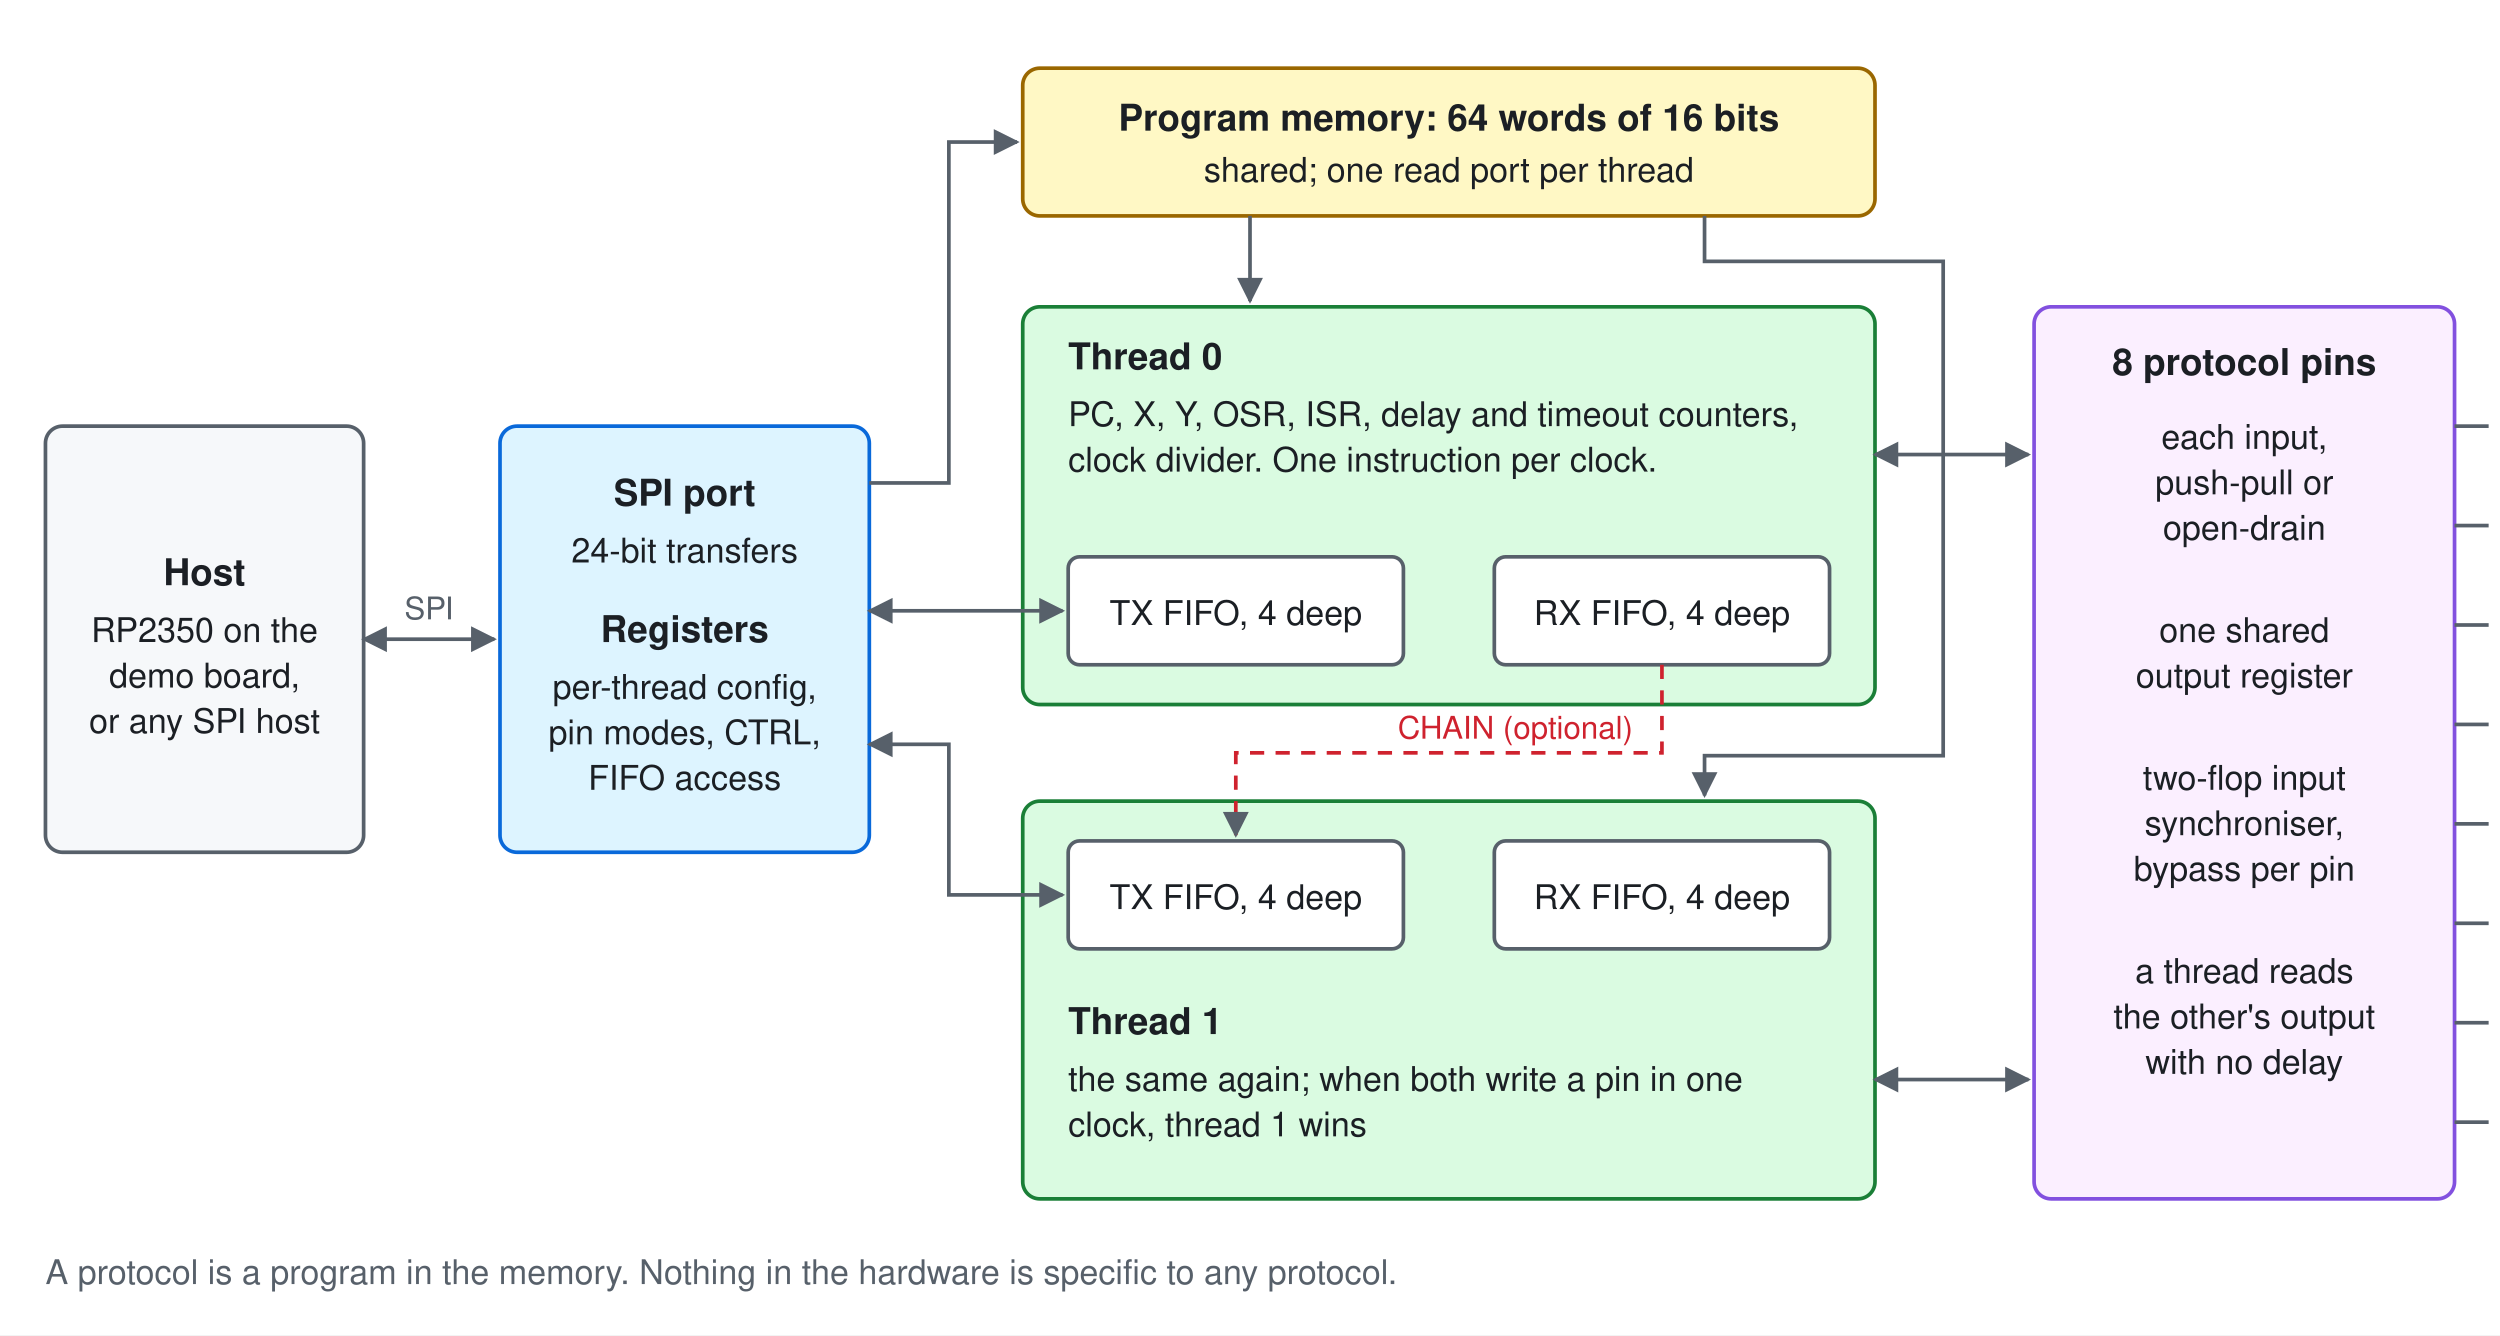
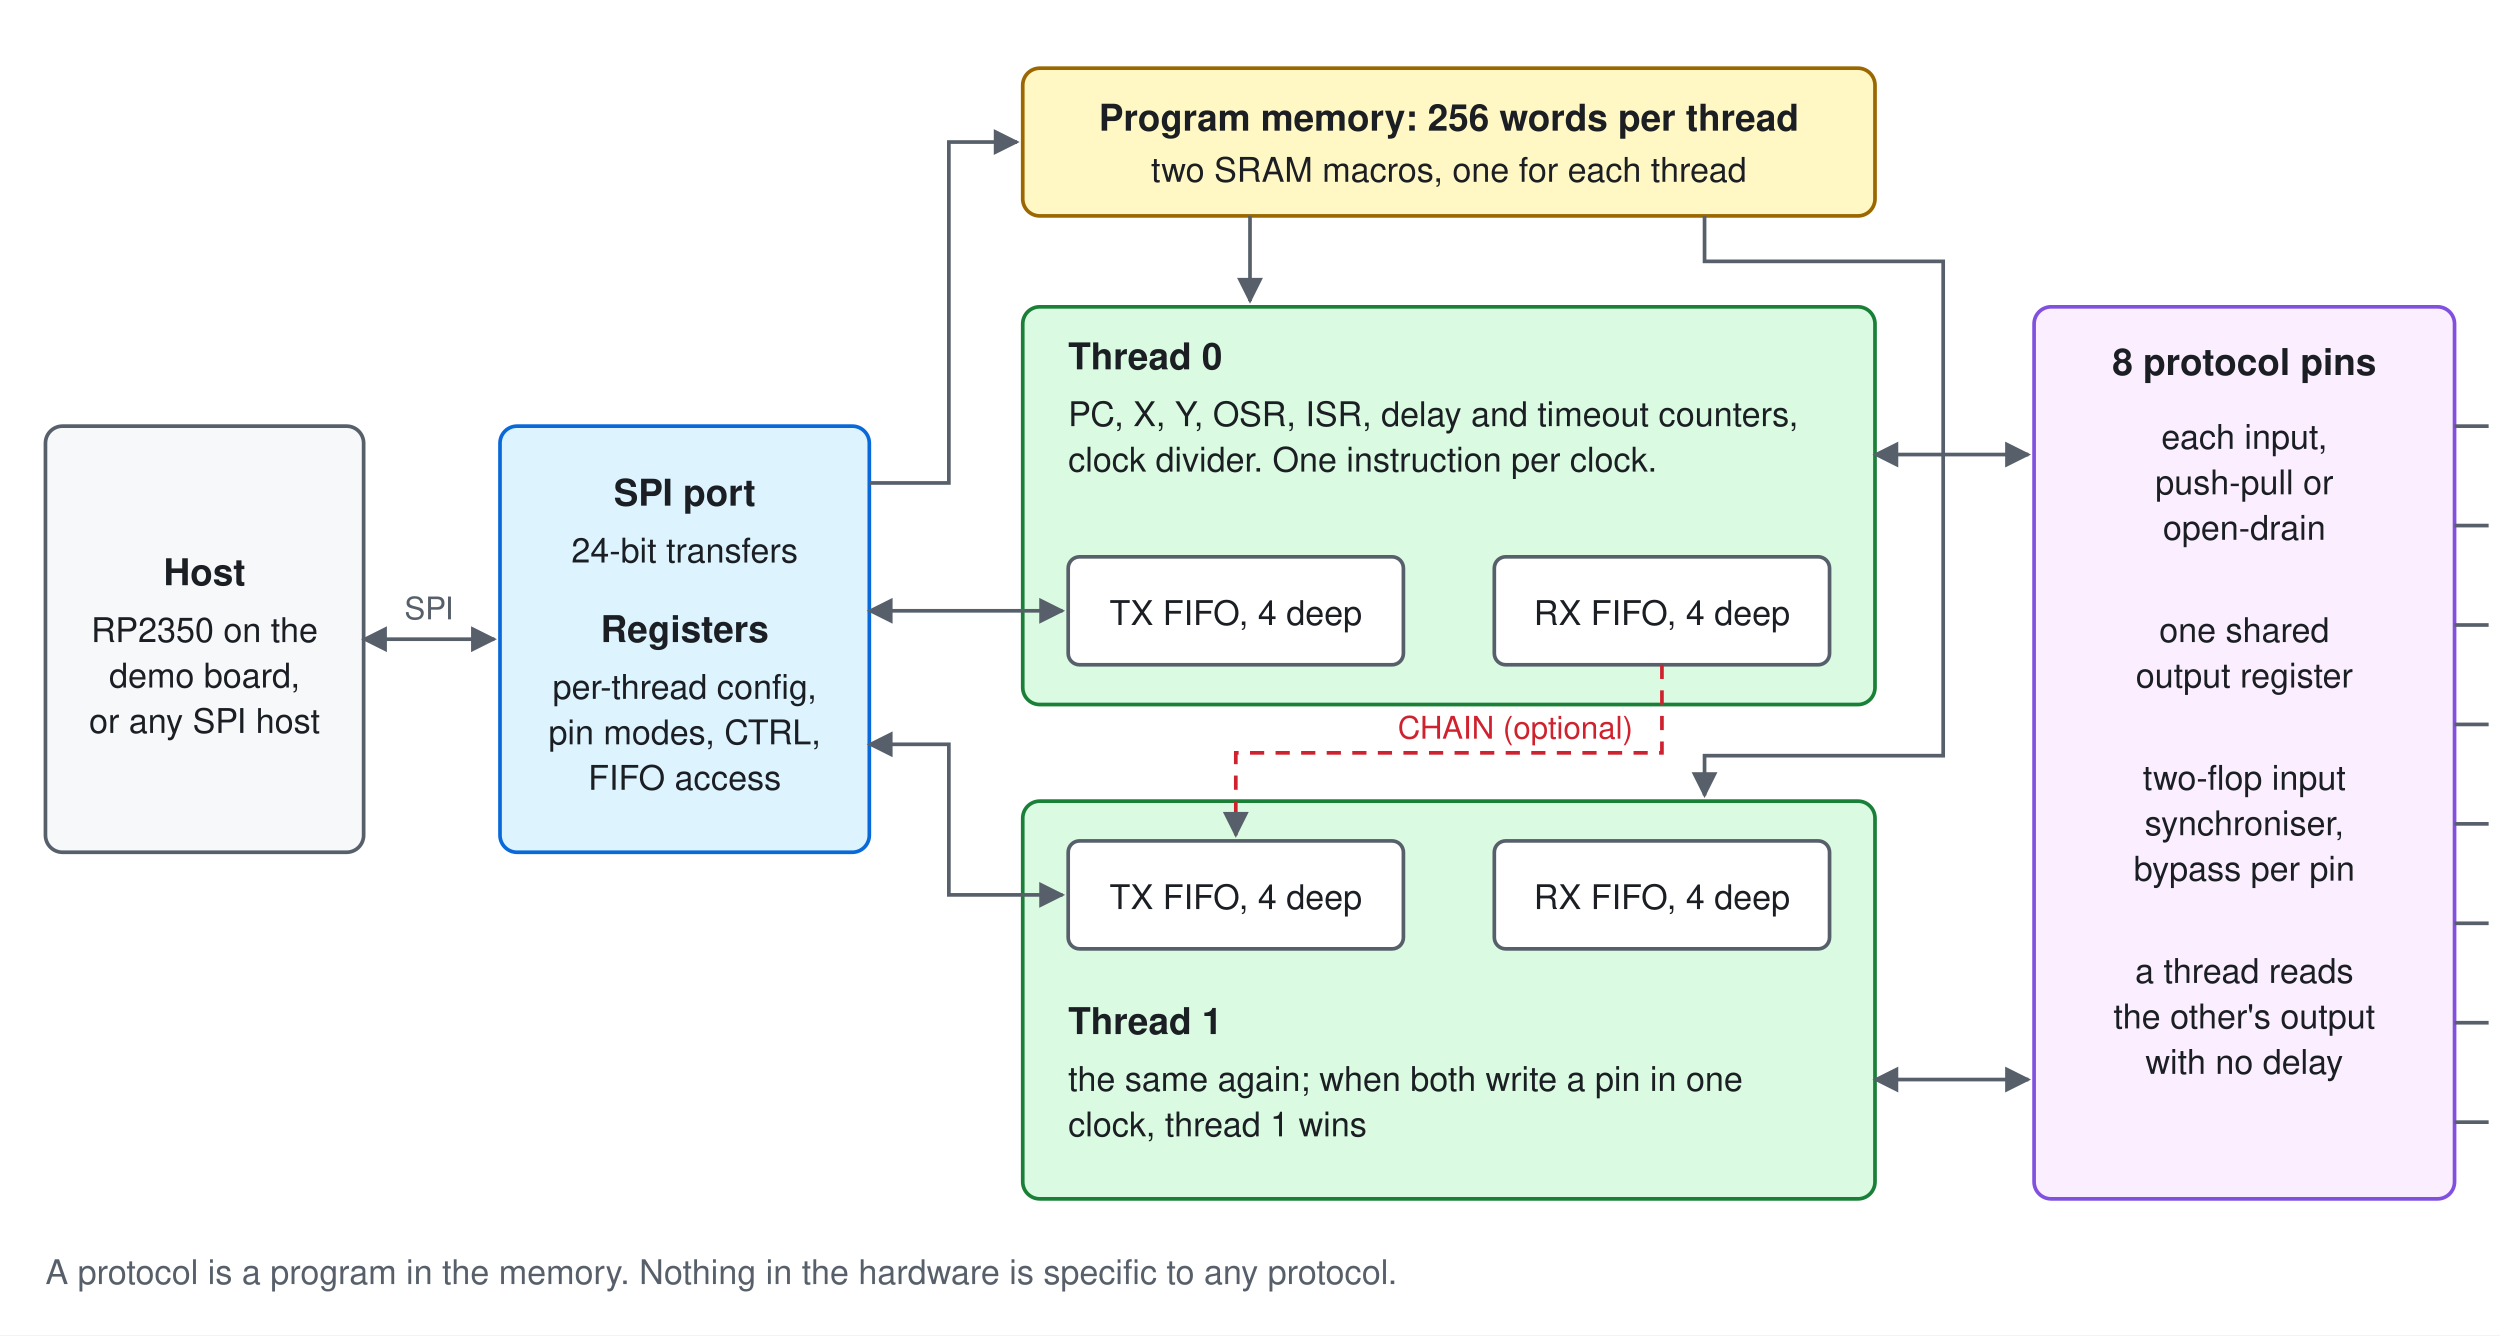
<svg xmlns="http://www.w3.org/2000/svg" viewBox="0 0 880 470" width="880" font-family="ui-sans-serif, system-ui, -apple-system, Segoe UI, Helvetica, Arial, sans-serif" font-size="13">
  <defs>
    <marker id="a" viewBox="0 0 10 10" refX="9" refY="5" markerWidth="7" markerHeight="7" orient="auto-start-reverse">
      <path d="M0 0L10 5L0 10z" fill="#57606a" />
    </marker>
  </defs>
  <rect width="100%" height="100%" fill="#ffffff" />
  <g fill="none" stroke="#57606a" stroke-width="1.3">
    <rect x="16" y="150" width="112" height="150" rx="6" fill="#f6f8fa" />
    <rect x="176" y="150" width="130" height="150" rx="6" fill="#ddf4ff" stroke="#0969da" />
    <rect x="360" y="24" width="300" height="52" rx="6" fill="#fff8c5" stroke="#9a6700" />
    <rect x="360" y="108" width="300" height="140" rx="6" fill="#dafbe1" stroke="#1a7f37" />
    <rect x="360" y="282" width="300" height="140" rx="6" fill="#dafbe1" stroke="#1a7f37" />
    <rect x="716" y="108" width="148" height="314" rx="6" fill="#fbefff" stroke="#8250df" />
    <rect x="376" y="196" width="118" height="38" rx="4" fill="#ffffff" />
    <rect x="526" y="196" width="118" height="38" rx="4" fill="#ffffff" />
    <rect x="376" y="296" width="118" height="38" rx="4" fill="#ffffff" />
    <rect x="526" y="296" width="118" height="38" rx="4" fill="#ffffff" />
    <path d="M128 225H174" marker-end="url(#a)" marker-start="url(#a)" />
    <path d="M306 170H334V50H358" marker-end="url(#a)" />
    <path d="M306 215H374" marker-end="url(#a)" marker-start="url(#a)" />
    <path d="M306 262H334V315H374" marker-end="url(#a)" marker-start="url(#a)" />
    <path d="M440 76V106" marker-end="url(#a)" />
    <path d="M600 76V92H684V266H600V280" marker-end="url(#a)" />
    <path d="M660 160H714" marker-end="url(#a)" marker-start="url(#a)" />
    <path d="M660 380H714" marker-end="url(#a)" marker-start="url(#a)" />
    <path d="M585 234V265H435V294" stroke="#cf222e" stroke-dasharray="5 4" marker-end="url(#a)" />
    <path d="M864 150H876M864 185H876M864 220H876M864 255H876M864 290H876M864 325H876M864 360H876M864 395H876" />
  </g>
  <g fill="#1b1f24">
    <text x="72" y="206" text-anchor="middle" font-weight="600">Host</text>
    <text x="72" y="226" text-anchor="middle" font-size="12">RP2350 on the</text>
    <text x="72" y="242" text-anchor="middle" font-size="12">demo board,</text>
    <text x="72" y="258" text-anchor="middle" font-size="12">or any SPI host</text>
    <text x="151" y="218" text-anchor="middle" font-size="11" fill="#57606a">SPI</text>
    <text x="241" y="178" text-anchor="middle" font-weight="600">SPI port</text>
    <text x="241" y="198" text-anchor="middle" font-size="12">24-bit transfers</text>
    <text x="241" y="226" text-anchor="middle" font-weight="600">Registers</text>
    <text x="241" y="246" text-anchor="middle" font-size="12">per-thread config,</text>
    <text x="241" y="262" text-anchor="middle" font-size="12">pin modes, CTRL,</text>
    <text x="241" y="278" text-anchor="middle" font-size="12">FIFO access</text>
-     <text x="510" y="46" text-anchor="middle" font-weight="600">Program memory: 64 words of 16 bits</text>
-     <text x="510" y="64" text-anchor="middle" font-size="12">shared; one read port per thread</text>
+     <text x="510" y="46" text-anchor="middle" font-weight="600">Program memory: 256 words per thread</text>
+     <text x="510" y="64" text-anchor="middle" font-size="12">two SRAM macros, one for each thread</text>
    <text x="376" y="130" font-weight="600">Thread 0</text>
    <text x="376" y="150" font-size="12">PC, X, Y, OSR, ISR, delay and timeout counters,</text>
    <text x="376" y="166" font-size="12">clock divider. One instruction per clock.</text>
    <text x="435" y="220" text-anchor="middle" font-size="12">TX FIFO, 4 deep</text>
    <text x="585" y="220" text-anchor="middle" font-size="12">RX FIFO, 4 deep</text>
    <text x="376" y="364" font-weight="600">Thread 1</text>
    <text x="376" y="384" font-size="12">the same again; when both write a pin in one</text>
    <text x="376" y="400" font-size="12">clock, thread 1 wins</text>
    <text x="435" y="320" text-anchor="middle" font-size="12">TX FIFO, 4 deep</text>
    <text x="585" y="320" text-anchor="middle" font-size="12">RX FIFO, 4 deep</text>
    <text x="492" y="260" font-size="11" fill="#cf222e">CHAIN (optional)</text>
    <text x="790" y="132" text-anchor="middle" font-weight="600">8 protocol pins</text>
    <text x="790" y="158" text-anchor="middle" font-size="12">each input,</text>
    <text x="790" y="174" text-anchor="middle" font-size="12">push-pull or</text>
    <text x="790" y="190" text-anchor="middle" font-size="12">open-drain</text>
    <text x="790" y="226" text-anchor="middle" font-size="12">one shared</text>
    <text x="790" y="242" text-anchor="middle" font-size="12">output register</text>
    <text x="790" y="278" text-anchor="middle" font-size="12">two-flop input</text>
    <text x="790" y="294" text-anchor="middle" font-size="12">synchroniser,</text>
    <text x="790" y="310" text-anchor="middle" font-size="12">bypass per pin</text>
    <text x="790" y="346" text-anchor="middle" font-size="12">a thread reads</text>
    <text x="790" y="362" text-anchor="middle" font-size="12">the other's output</text>
    <text x="790" y="378" text-anchor="middle" font-size="12">with no delay</text>
    <text x="16" y="452" font-size="12" fill="#57606a">A protocol is a program in the memory. Nothing in the hardware is specific to any protocol.</text>
  </g>
</svg>
